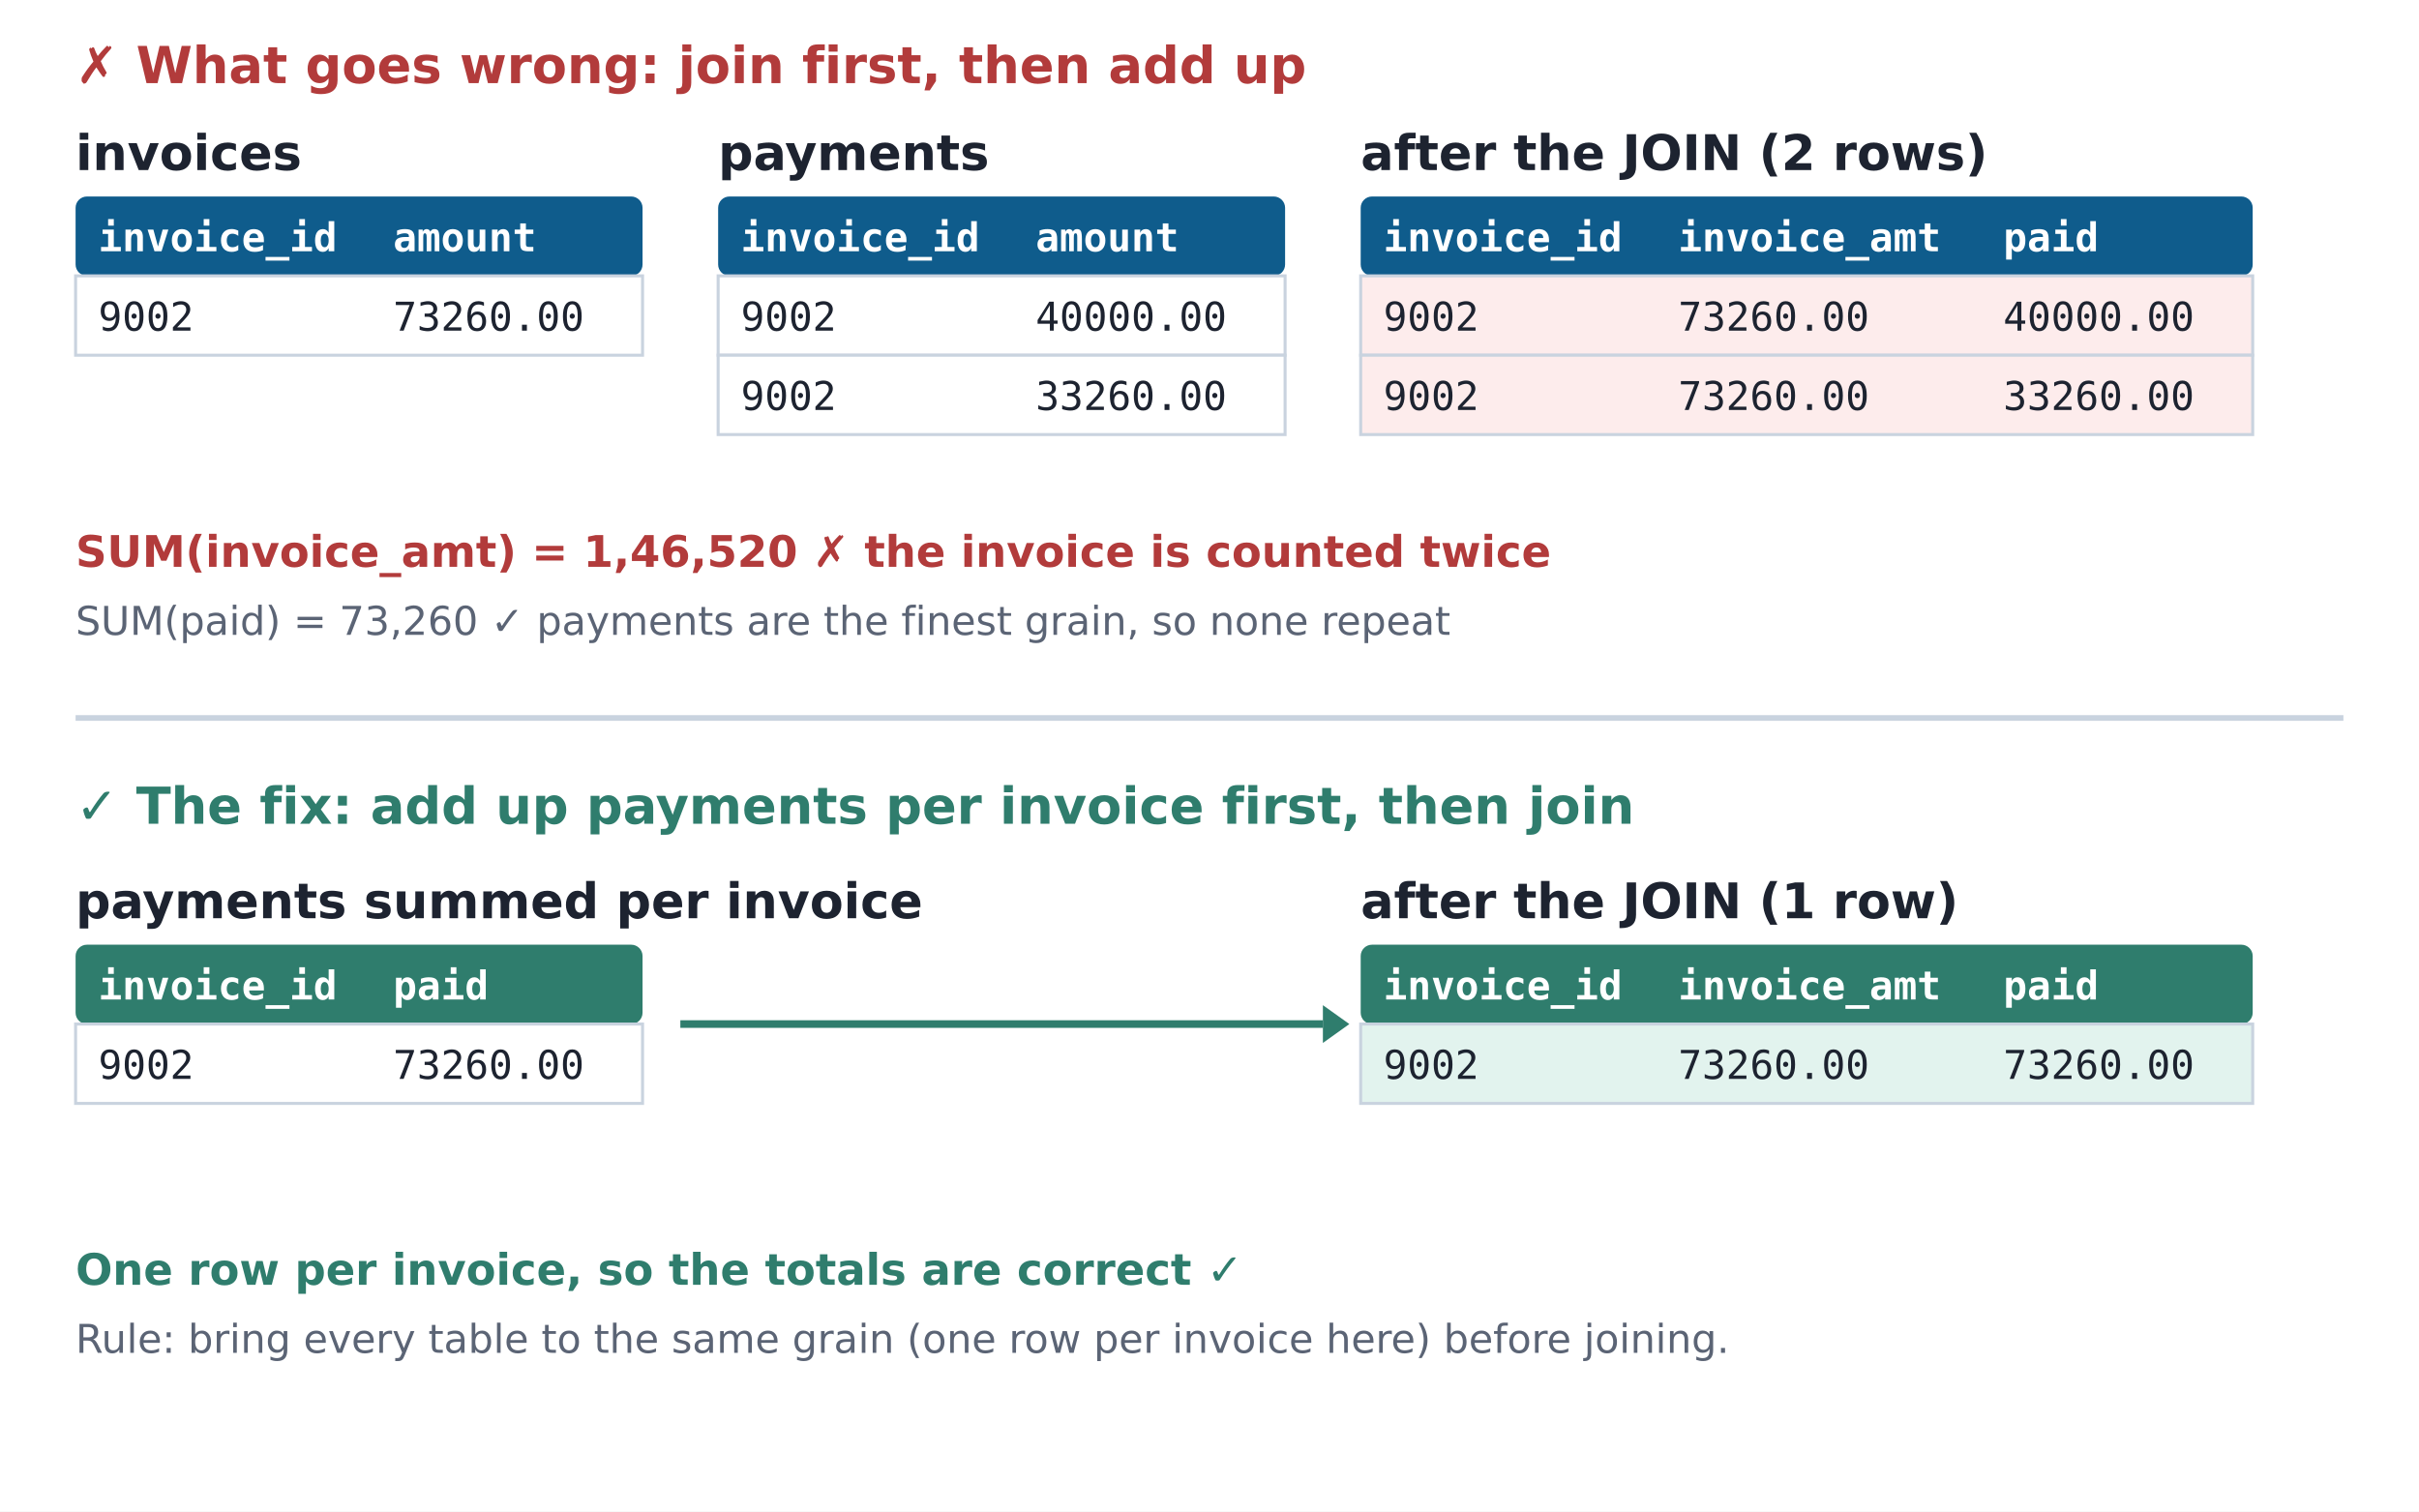
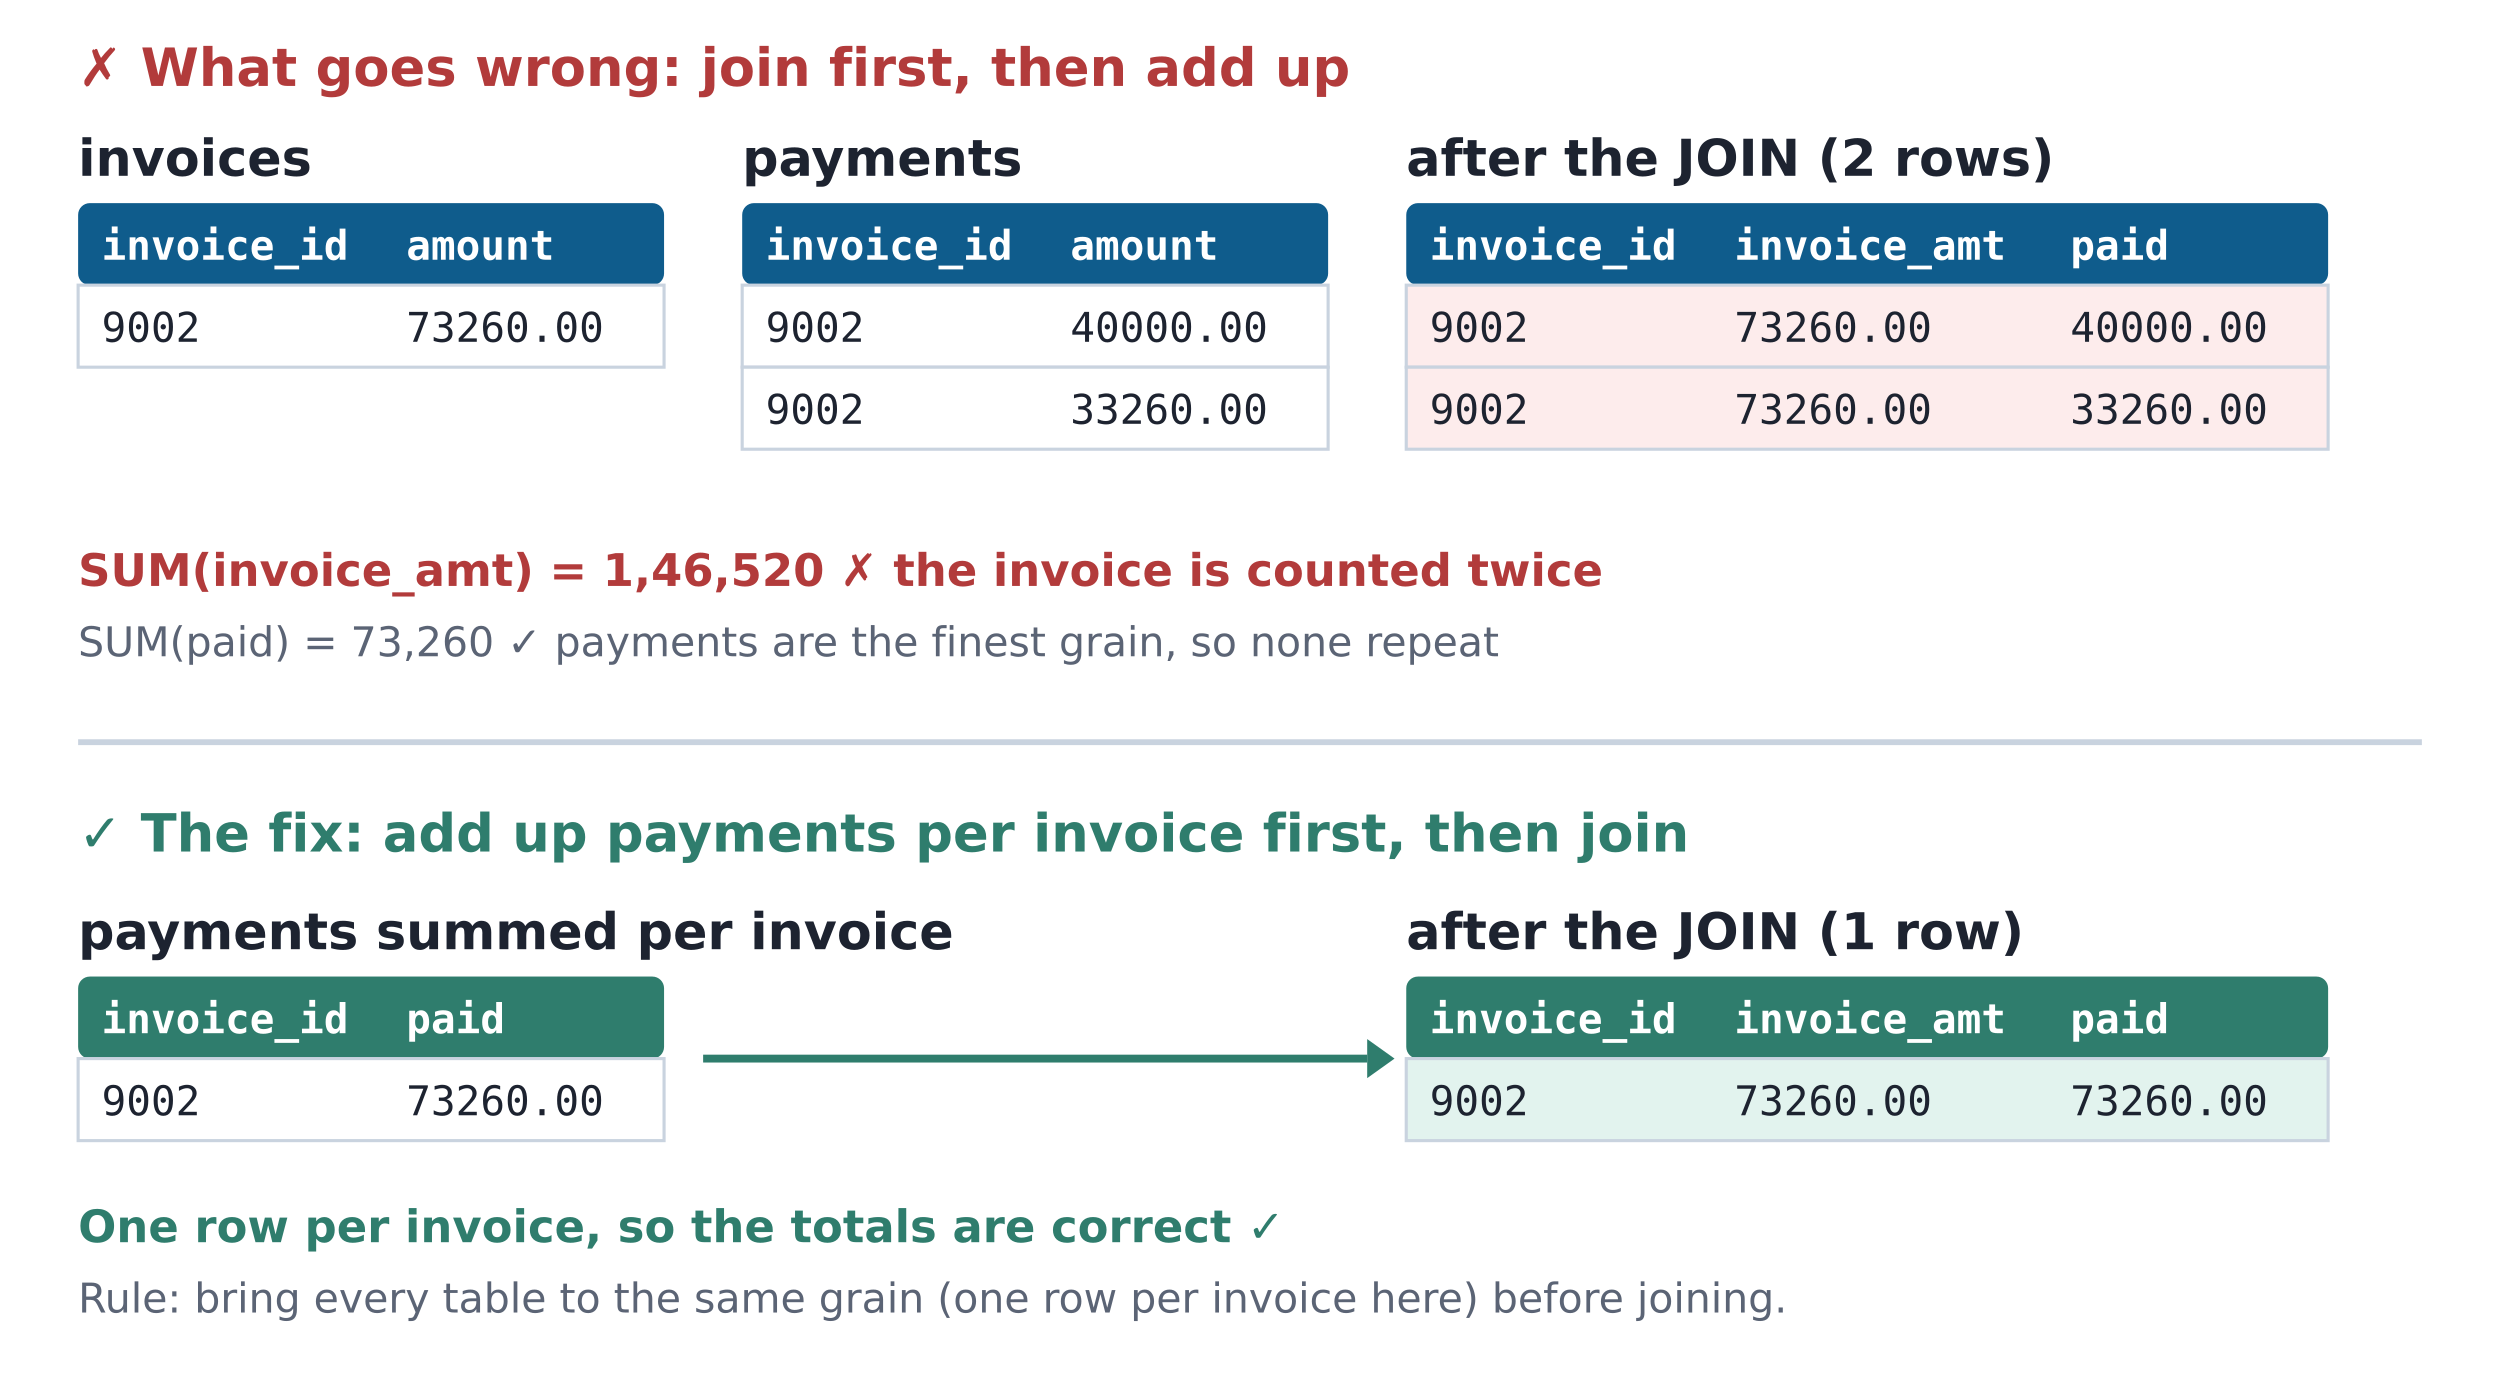
- <svg xmlns="http://www.w3.org/2000/svg" width="640" height="400" viewBox="0 0 640 400" font-family="DejaVu Sans, Arial, sans-serif">
-   <rect width="640" height="400" fill="#ffffff" />
+ <svg xmlns="http://www.w3.org/2000/svg" width="640" height="352" viewBox="0 0 640 352" font-family="DejaVu Sans, Arial, sans-serif">
+   <rect width="640" height="352" fill="#ffffff" />
  <text x="20" y="22" font-size="13.5" fill="#b23b3b" font-weight="bold" text-anchor="start" font-family="Poppins, DejaVu Sans, sans-serif">✗ What goes wrong: join first, then add up</text>
  <text x="20" y="45" font-size="13" fill="#1d2330" font-weight="bold" text-anchor="start" font-family="Poppins, DejaVu Sans, sans-serif">invoices</text>
  <rect x="20" y="52" width="150" height="21" rx="3" fill="#0f5c8c" stroke="none" stroke-width="1" />
  <text x="26" y="66.5" font-size="10.5" fill="#fff" font-weight="bold" text-anchor="start" font-family="DejaVu Sans Mono, monospace">invoice_id</text>
  <text x="104" y="66.5" font-size="10.5" fill="#fff" font-weight="bold" text-anchor="start" font-family="DejaVu Sans Mono, monospace">amount</text>
  <rect x="20" y="73" width="150" height="21" rx="0" fill="#fff" stroke="#c9d3df" stroke-width="0.8" />
  <text x="26" y="87.5" font-size="10.5" fill="#1d2330" font-weight="normal" text-anchor="start" font-family="DejaVu Sans Mono, monospace">9002</text>
  <text x="104" y="87.5" font-size="10.5" fill="#1d2330" font-weight="normal" text-anchor="start" font-family="DejaVu Sans Mono, monospace">73260.00</text>
  <text x="190" y="45" font-size="13" fill="#1d2330" font-weight="bold" text-anchor="start" font-family="Poppins, DejaVu Sans, sans-serif">payments</text>
  <rect x="190" y="52" width="150" height="21" rx="3" fill="#0f5c8c" stroke="none" stroke-width="1" />
  <text x="196" y="66.5" font-size="10.5" fill="#fff" font-weight="bold" text-anchor="start" font-family="DejaVu Sans Mono, monospace">invoice_id</text>
  <text x="274" y="66.5" font-size="10.5" fill="#fff" font-weight="bold" text-anchor="start" font-family="DejaVu Sans Mono, monospace">amount</text>
  <rect x="190" y="73" width="150" height="21" rx="0" fill="#fff" stroke="#c9d3df" stroke-width="0.8" />
  <text x="196" y="87.5" font-size="10.5" fill="#1d2330" font-weight="normal" text-anchor="start" font-family="DejaVu Sans Mono, monospace">9002</text>
  <text x="274" y="87.5" font-size="10.5" fill="#1d2330" font-weight="normal" text-anchor="start" font-family="DejaVu Sans Mono, monospace">40000.00</text>
  <rect x="190" y="94" width="150" height="21" rx="0" fill="#fff" stroke="#c9d3df" stroke-width="0.8" />
  <text x="196" y="108.5" font-size="10.5" fill="#1d2330" font-weight="normal" text-anchor="start" font-family="DejaVu Sans Mono, monospace">9002</text>
  <text x="274" y="108.5" font-size="10.5" fill="#1d2330" font-weight="normal" text-anchor="start" font-family="DejaVu Sans Mono, monospace">33260.00</text>
  <text x="360" y="45" font-size="13" fill="#1d2330" font-weight="bold" text-anchor="start" font-family="Poppins, DejaVu Sans, sans-serif">after the JOIN (2 rows)</text>
  <rect x="360" y="52" width="236" height="21" rx="3" fill="#0f5c8c" stroke="none" stroke-width="1" />
  <text x="366" y="66.5" font-size="10.5" fill="#fff" font-weight="bold" text-anchor="start" font-family="DejaVu Sans Mono, monospace">invoice_id</text>
  <text x="444" y="66.5" font-size="10.5" fill="#fff" font-weight="bold" text-anchor="start" font-family="DejaVu Sans Mono, monospace">invoice_amt</text>
  <text x="530" y="66.5" font-size="10.5" fill="#fff" font-weight="bold" text-anchor="start" font-family="DejaVu Sans Mono, monospace">paid</text>
  <rect x="360" y="73" width="236" height="21" rx="0" fill="#fdecec" stroke="#c9d3df" stroke-width="0.8" />
  <text x="366" y="87.5" font-size="10.5" fill="#1d2330" font-weight="normal" text-anchor="start" font-family="DejaVu Sans Mono, monospace">9002</text>
  <text x="444" y="87.5" font-size="10.5" fill="#1d2330" font-weight="normal" text-anchor="start" font-family="DejaVu Sans Mono, monospace">73260.00</text>
  <text x="530" y="87.5" font-size="10.5" fill="#1d2330" font-weight="normal" text-anchor="start" font-family="DejaVu Sans Mono, monospace">40000.00</text>
  <rect x="360" y="94" width="236" height="21" rx="0" fill="#fdecec" stroke="#c9d3df" stroke-width="0.8" />
  <text x="366" y="108.5" font-size="10.5" fill="#1d2330" font-weight="normal" text-anchor="start" font-family="DejaVu Sans Mono, monospace">9002</text>
  <text x="444" y="108.5" font-size="10.5" fill="#1d2330" font-weight="normal" text-anchor="start" font-family="DejaVu Sans Mono, monospace">73260.00</text>
  <text x="530" y="108.5" font-size="10.5" fill="#1d2330" font-weight="normal" text-anchor="start" font-family="DejaVu Sans Mono, monospace">33260.00</text>
  <text x="20" y="150" font-size="11.5" fill="#b23b3b" font-weight="bold" text-anchor="start">SUM(invoice_amt) = 1,46,520  ✗  the invoice is counted twice</text>
  <text x="20" y="168" font-size="10.5" fill="#5b6475" font-weight="normal" text-anchor="start">SUM(paid) = 73,260  ✓  payments are the finest grain, so none repeat</text>
  <line x1="20" y1="190" x2="620" y2="190" stroke="#c9d3df" stroke-width="1.5" />
  <text x="20" y="218" font-size="13.5" fill="#2f7d6d" font-weight="bold" text-anchor="start" font-family="Poppins, DejaVu Sans, sans-serif">✓ The fix: add up payments per invoice first, then join</text>
  <text x="20" y="243" font-size="13" fill="#1d2330" font-weight="bold" text-anchor="start" font-family="Poppins, DejaVu Sans, sans-serif">payments summed per invoice</text>
  <rect x="20" y="250" width="150" height="21" rx="3" fill="#2f7d6d" stroke="none" stroke-width="1" />
  <text x="26" y="264.5" font-size="10.5" fill="#fff" font-weight="bold" text-anchor="start" font-family="DejaVu Sans Mono, monospace">invoice_id</text>
  <text x="104" y="264.5" font-size="10.5" fill="#fff" font-weight="bold" text-anchor="start" font-family="DejaVu Sans Mono, monospace">paid</text>
  <rect x="20" y="271" width="150" height="21" rx="0" fill="#fff" stroke="#c9d3df" stroke-width="0.8" />
  <text x="26" y="285.5" font-size="10.5" fill="#1d2330" font-weight="normal" text-anchor="start" font-family="DejaVu Sans Mono, monospace">9002</text>
  <text x="104" y="285.5" font-size="10.5" fill="#1d2330" font-weight="normal" text-anchor="start" font-family="DejaVu Sans Mono, monospace">73260.00</text>
  <text x="360" y="243" font-size="13" fill="#1d2330" font-weight="bold" text-anchor="start" font-family="Poppins, DejaVu Sans, sans-serif">after the JOIN (1 row)</text>
  <rect x="360" y="250" width="236" height="21" rx="3" fill="#2f7d6d" stroke="none" stroke-width="1" />
  <text x="366" y="264.5" font-size="10.5" fill="#fff" font-weight="bold" text-anchor="start" font-family="DejaVu Sans Mono, monospace">invoice_id</text>
  <text x="444" y="264.5" font-size="10.5" fill="#fff" font-weight="bold" text-anchor="start" font-family="DejaVu Sans Mono, monospace">invoice_amt</text>
  <text x="530" y="264.5" font-size="10.5" fill="#fff" font-weight="bold" text-anchor="start" font-family="DejaVu Sans Mono, monospace">paid</text>
  <rect x="360" y="271" width="236" height="21" rx="0" fill="#e2f3ee" stroke="#c9d3df" stroke-width="0.8" />
  <text x="366" y="285.5" font-size="10.5" fill="#1d2330" font-weight="normal" text-anchor="start" font-family="DejaVu Sans Mono, monospace">9002</text>
  <text x="444" y="285.5" font-size="10.5" fill="#1d2330" font-weight="normal" text-anchor="start" font-family="DejaVu Sans Mono, monospace">73260.00</text>
  <text x="530" y="285.5" font-size="10.5" fill="#1d2330" font-weight="normal" text-anchor="start" font-family="DejaVu Sans Mono, monospace">73260.00</text>
  <path d="M180,271 H350" fill="none" stroke="#2f7d6d" stroke-width="2" stroke-linejoin="round" />
  <path d="M350,266 l7,5 l-7,5 z" fill="#2f7d6d" />
-   <text x="20" y="340" font-size="11.5" fill="#2f7d6d" font-weight="bold" text-anchor="start">One row per invoice, so the totals are correct  ✓</text>
-   <text x="20" y="358" font-size="10.5" fill="#5b6475" font-weight="normal" text-anchor="start">Rule: bring every table to the same grain (one row per invoice here) before joining.</text>
+   <text x="20" y="318" font-size="11.5" fill="#2f7d6d" font-weight="bold" text-anchor="start">One row per invoice, so the totals are correct  ✓</text>
+   <text x="20" y="336" font-size="10.5" fill="#5b6475" font-weight="normal" text-anchor="start">Rule: bring every table to the same grain (one row per invoice here) before joining.</text>
</svg>
